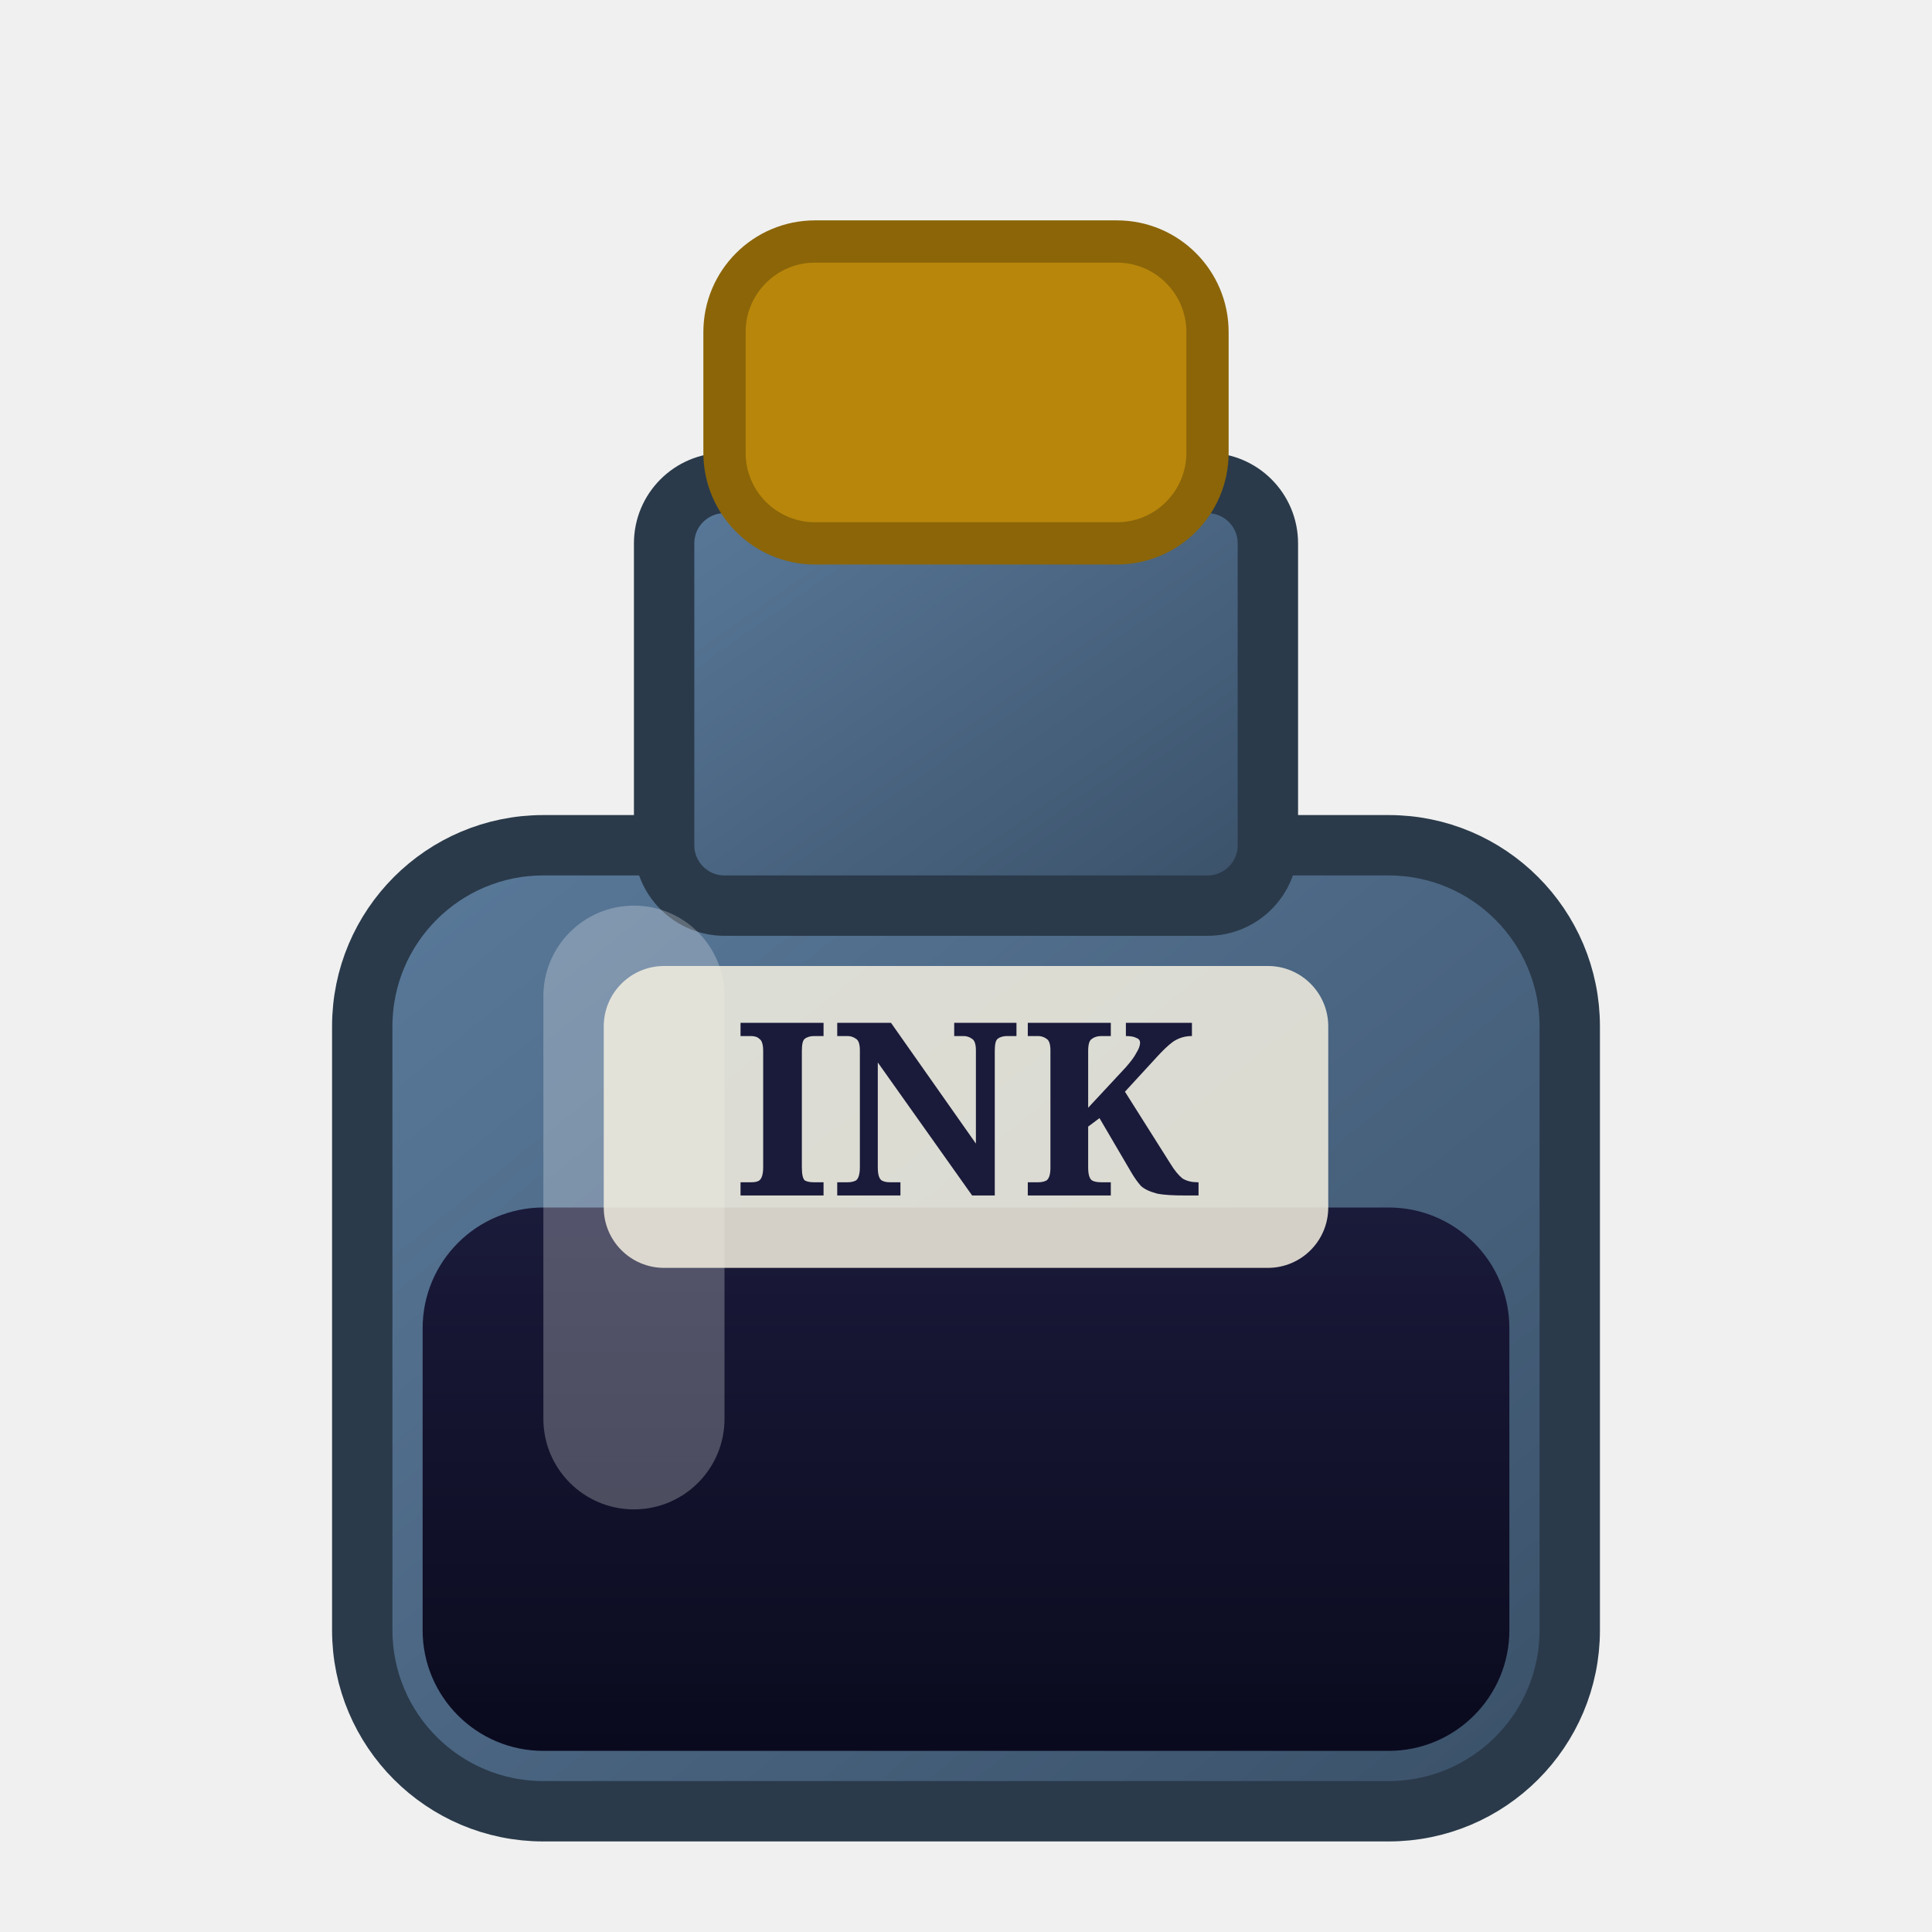
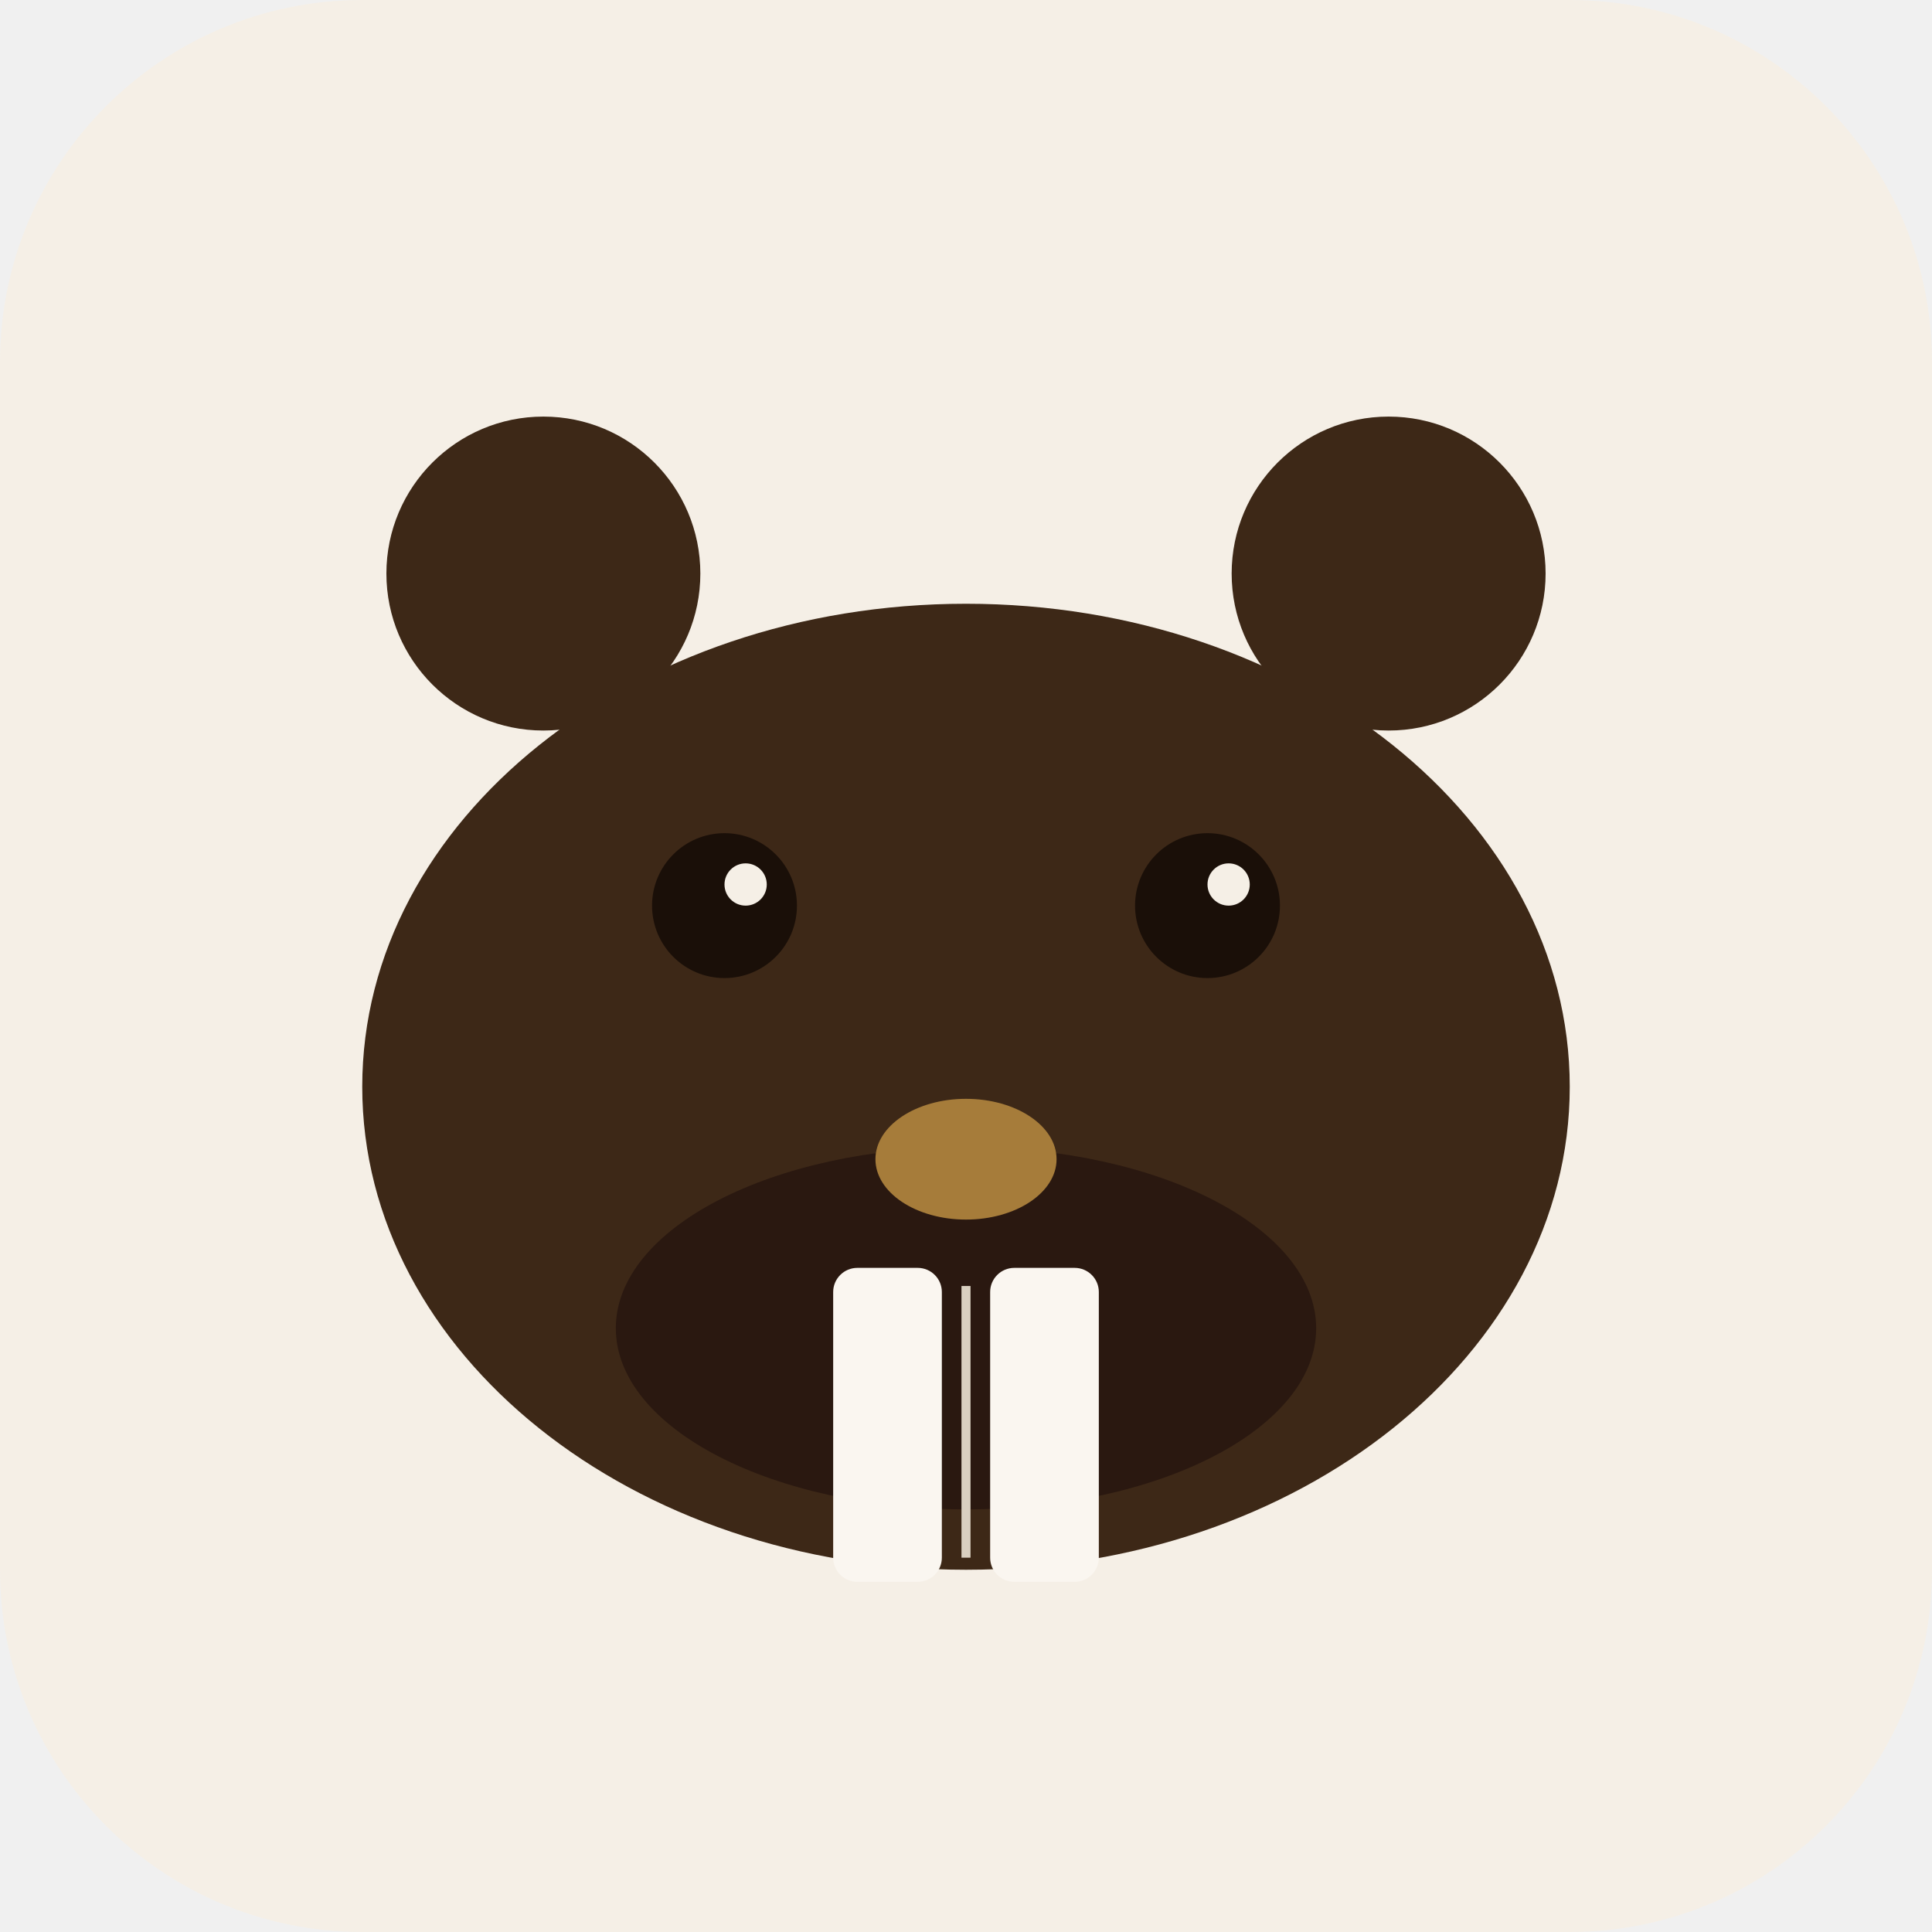
<svg xmlns="http://www.w3.org/2000/svg" viewBox="0 0 32 32">
-   <defs>
-     <linearGradient id="glass" x1="0" y1="0" x2="1" y2="1">
-       <stop offset="0%" stop-color="#5a7a9b" />
-       <stop offset="100%" stop-color="#3a5068" />
-     </linearGradient>
-     <linearGradient id="ink" x1="0" y1="0" x2="0" y2="1">
-       <stop offset="0%" stop-color="#1a1a3a" />
-       <stop offset="100%" stop-color="#0a0a1e" />
-     </linearGradient>
-   </defs>
-   <rect x="6" y="14" width="20" height="16" rx="3" fill="url(#glass)" stroke="#2a3a4a" stroke-width="1" />
-   <rect x="7" y="20" width="18" height="9" rx="2" fill="url(#ink)" />
-   <rect x="11" y="8" width="10" height="7" rx="1" fill="url(#glass)" stroke="#2a3a4a" stroke-width="1" />
-   <rect x="12" y="4" width="8" height="5" rx="1.5" fill="#b8860b" stroke="#8b6508" stroke-width="0.7" />
-   <rect x="9" y="15" width="3" height="10" rx="1.5" fill="white" opacity="0.25" />
-   <rect x="10" y="16" width="12" height="5" rx="1" fill="#f5f0e0" opacity="0.85" />
-   <text x="16" y="19.8" font-family="serif" font-size="4" fill="#1a1a3a" text-anchor="middle" font-weight="bold">INK</text>
+   <rect width="32" height="32" rx="6" fill="#F5EFE6" />
+   <circle cx="9" cy="9.5" r="2.6" fill="#3D2817" />
+   <circle cx="23" cy="9.5" r="2.6" fill="#3D2817" />
+   <ellipse cx="16" cy="18" rx="10" ry="8" fill="#3D2817" />
+   <ellipse cx="16" cy="22" rx="5.8" ry="3" fill="#2A1810" />
+   <ellipse cx="16" cy="19.2" rx="1.5" ry="1" fill="#A67C3A" />
+   <circle cx="12" cy="15" r="1.2" fill="#1A0F08" />
+   <circle cx="20" cy="15" r="1.2" fill="#1A0F08" />
+   <circle cx="12.35" cy="14.65" r="0.35" fill="#F5EFE6" />
+   <circle cx="20.35" cy="14.65" r="0.35" fill="#F5EFE6" />
+   <rect x="13.8" y="21" width="1.8" height="5.2" rx="0.4" fill="#FAF6F0" />
+   <rect x="16.4" y="21" width="1.8" height="5.2" rx="0.4" fill="#FAF6F0" />
+   <line x1="16" y1="21.3" x2="16" y2="25.8" stroke="#D9CFC0" stroke-width="0.15" />
</svg>
